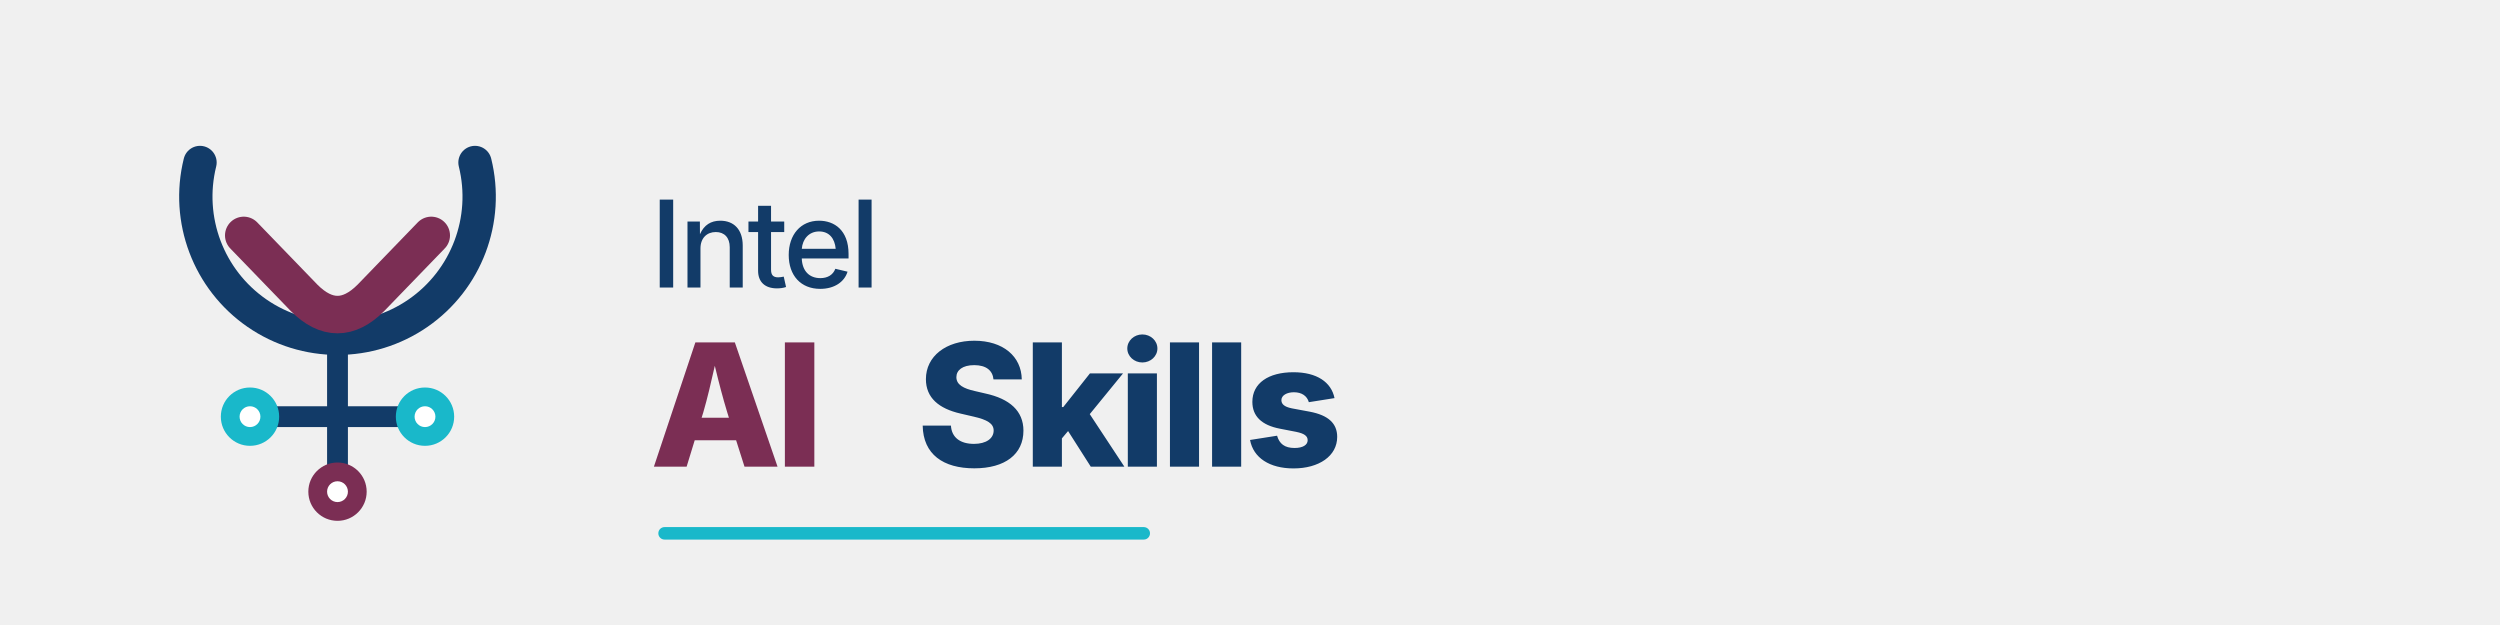
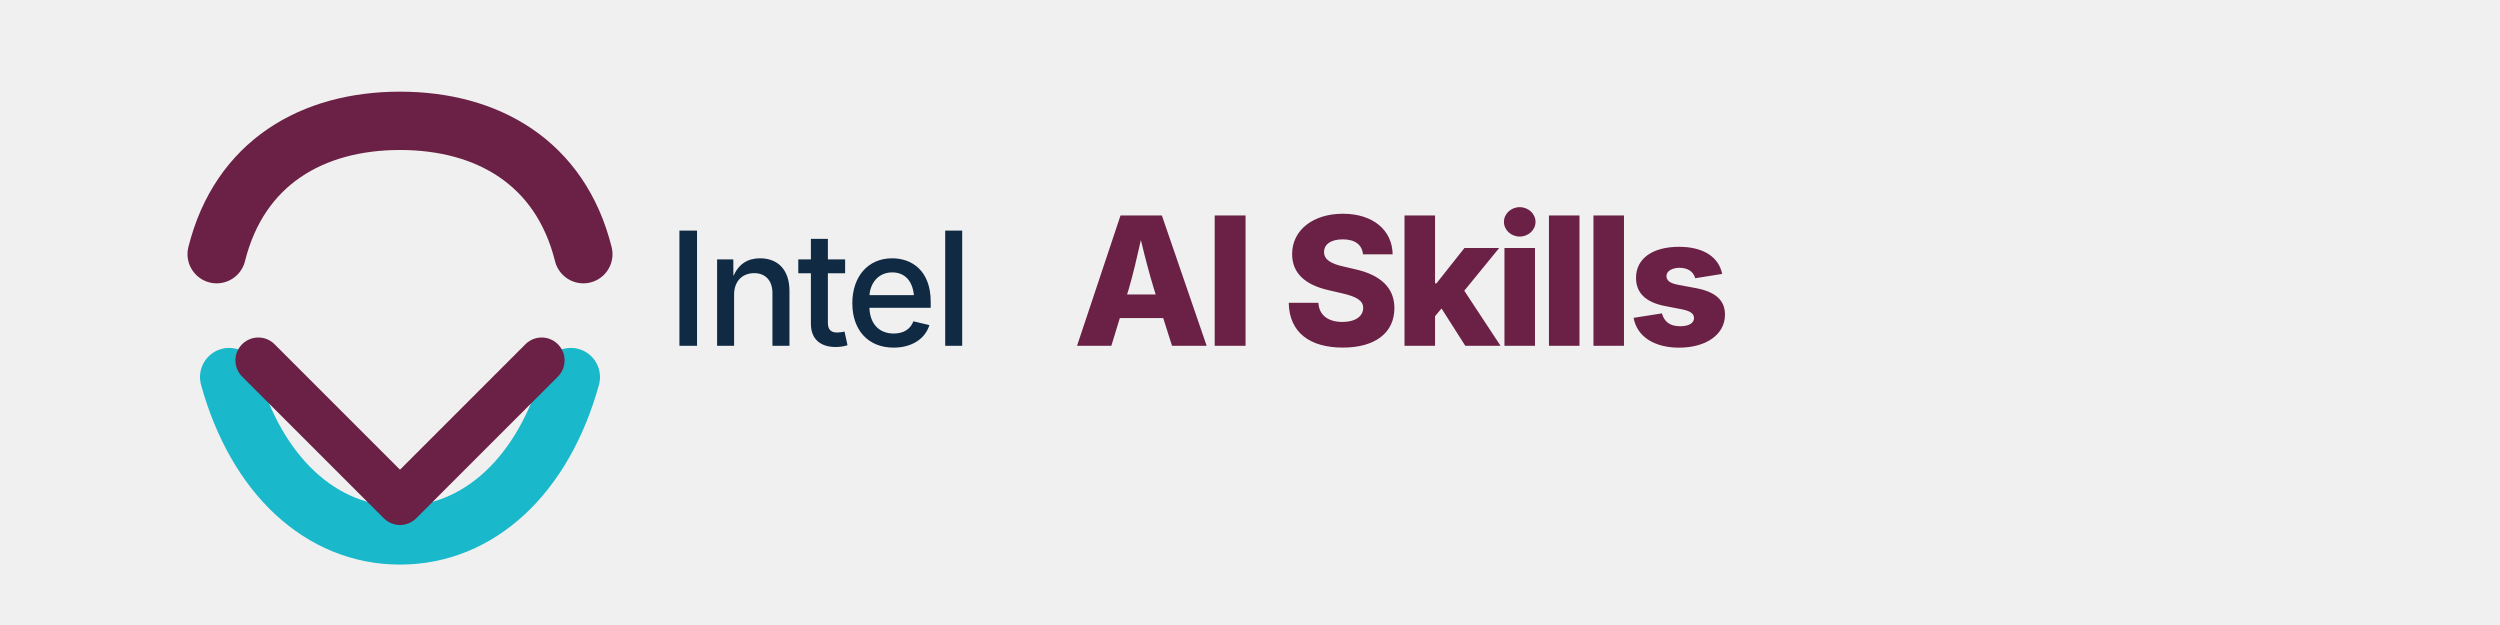
<svg xmlns="http://www.w3.org/2000/svg" width="1200" height="300" viewBox="0 0 1200 300" role="img" aria-labelledby="title desc">
-   <g transform="translate(42 30)">
-     <path d="M54 48a68 68 0 1 0 132 0" fill="none" stroke="#123b68" stroke-width="16" stroke-linecap="round" />
-     <path d="M75 83l29 30q16 16 32 0l29-30" fill="none" stroke="#7b2e54" stroke-width="18" stroke-linecap="round" stroke-linejoin="round" />
-     <path d="M120 139v31M120 170H78M120 170h42M120 170v36" fill="none" stroke="#123b68" stroke-width="10" stroke-linecap="round" stroke-linejoin="round" />
-     <circle cx="78" cy="170" r="14" fill="#19b8ca" />
-     <circle cx="162" cy="170" r="14" fill="#19b8ca" />
-     <circle cx="120" cy="206" r="14" fill="#7b2e54" />
-     <circle cx="78" cy="170" r="5" fill="#fff" />
-     <circle cx="162" cy="170" r="5" fill="#fff" />
-     <circle cx="120" cy="206" r="5" fill="#fff" />
+   <g transform="translate(42 30)" fill="none" stroke-linecap="round" stroke-linejoin="round">
+     <path d="M62 92C73 48 108 28 150 28s77 20 88 64" stroke="#6B2145" stroke-width="28" />
+     <path d="M68 151c13 47 44 76 82 76s69-29 82-76" stroke="#19B8CA" stroke-width="28" />
+     <path d="M82 143l68 68 68-68" stroke="#6B2145" stroke-width="22" />
  </g>
-   <g transform="translate(312 76)" font-family="Inter,Segoe UI,Arial,sans-serif">
-     <text x="0" y="62" fill="#123b68" font-size="58" font-weight="500" letter-spacing="-2">Intel</text>
-     <text x="0" y="148" fill="#7b2e54" font-size="82" font-weight="800" letter-spacing="-3">AI</text>
-     <text x="128" y="148" fill="#123b68" font-size="82" font-weight="800" letter-spacing="-3">Skills</text>
-     <rect x="4" y="177" width="236" height="6" rx="3" fill="#19b8ca" />
-   </g>
+   <text x="320" y="166" fill="#102A43" font-family="Inter,Segoe UI,Arial,sans-serif" font-size="76" font-weight="500" letter-spacing="-2">Intel</text>
+   <text x="515" y="166" fill="#6B2145" font-family="Inter,Segoe UI,Arial,sans-serif" font-size="86" font-weight="800" letter-spacing="-3">AI Skills</text>
</svg>
